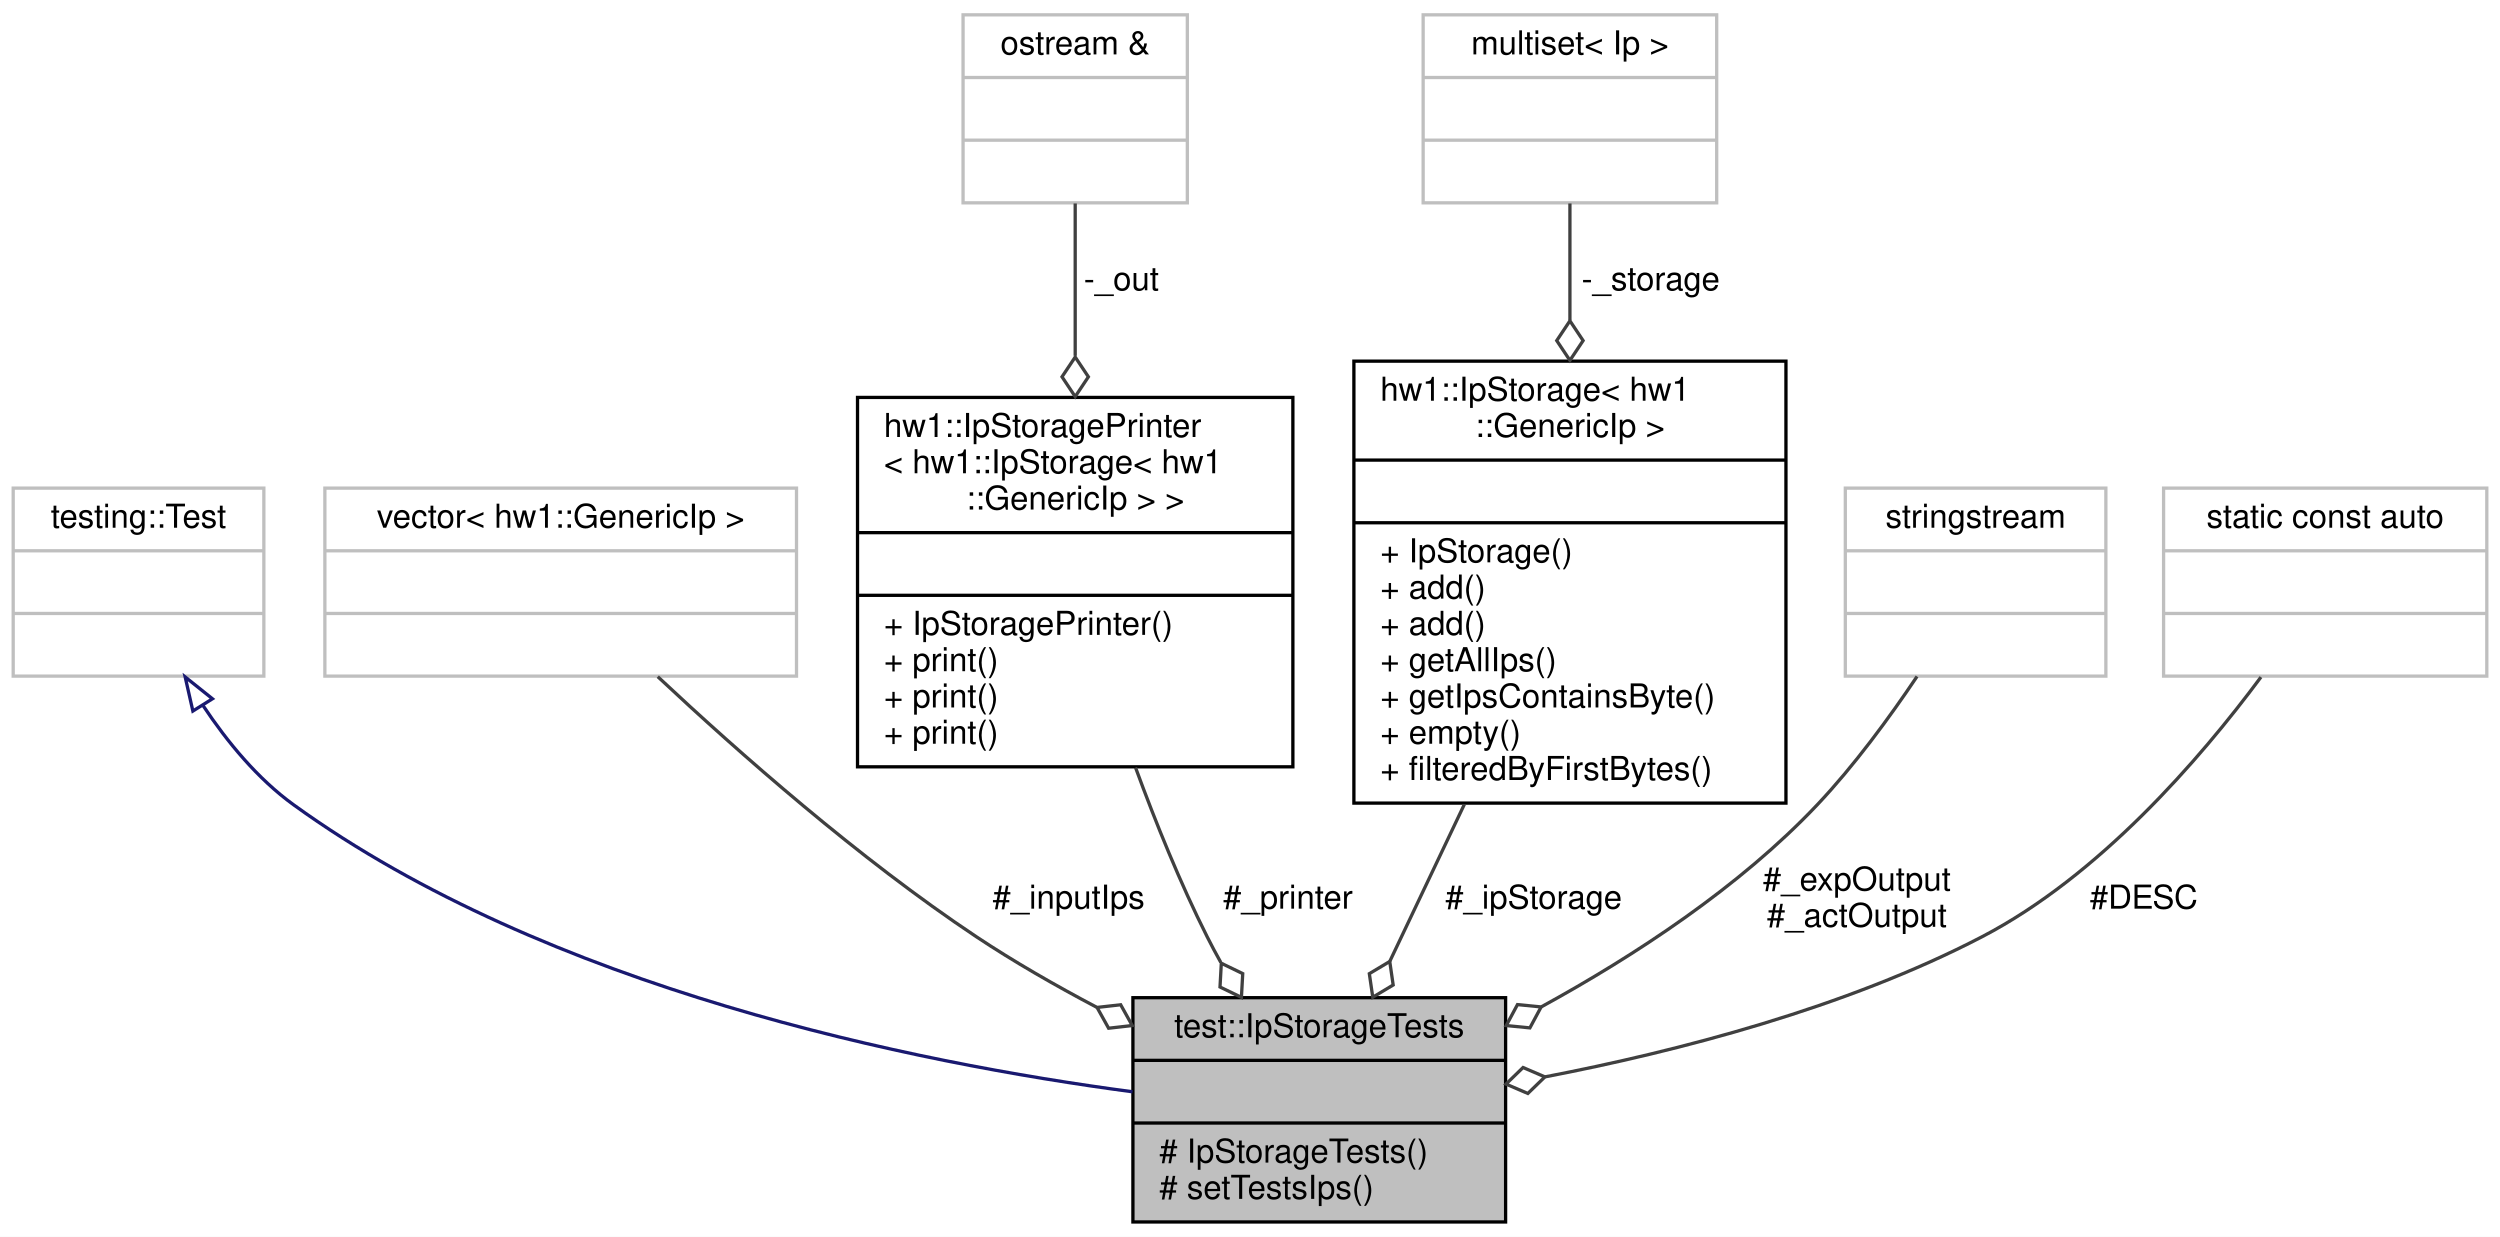
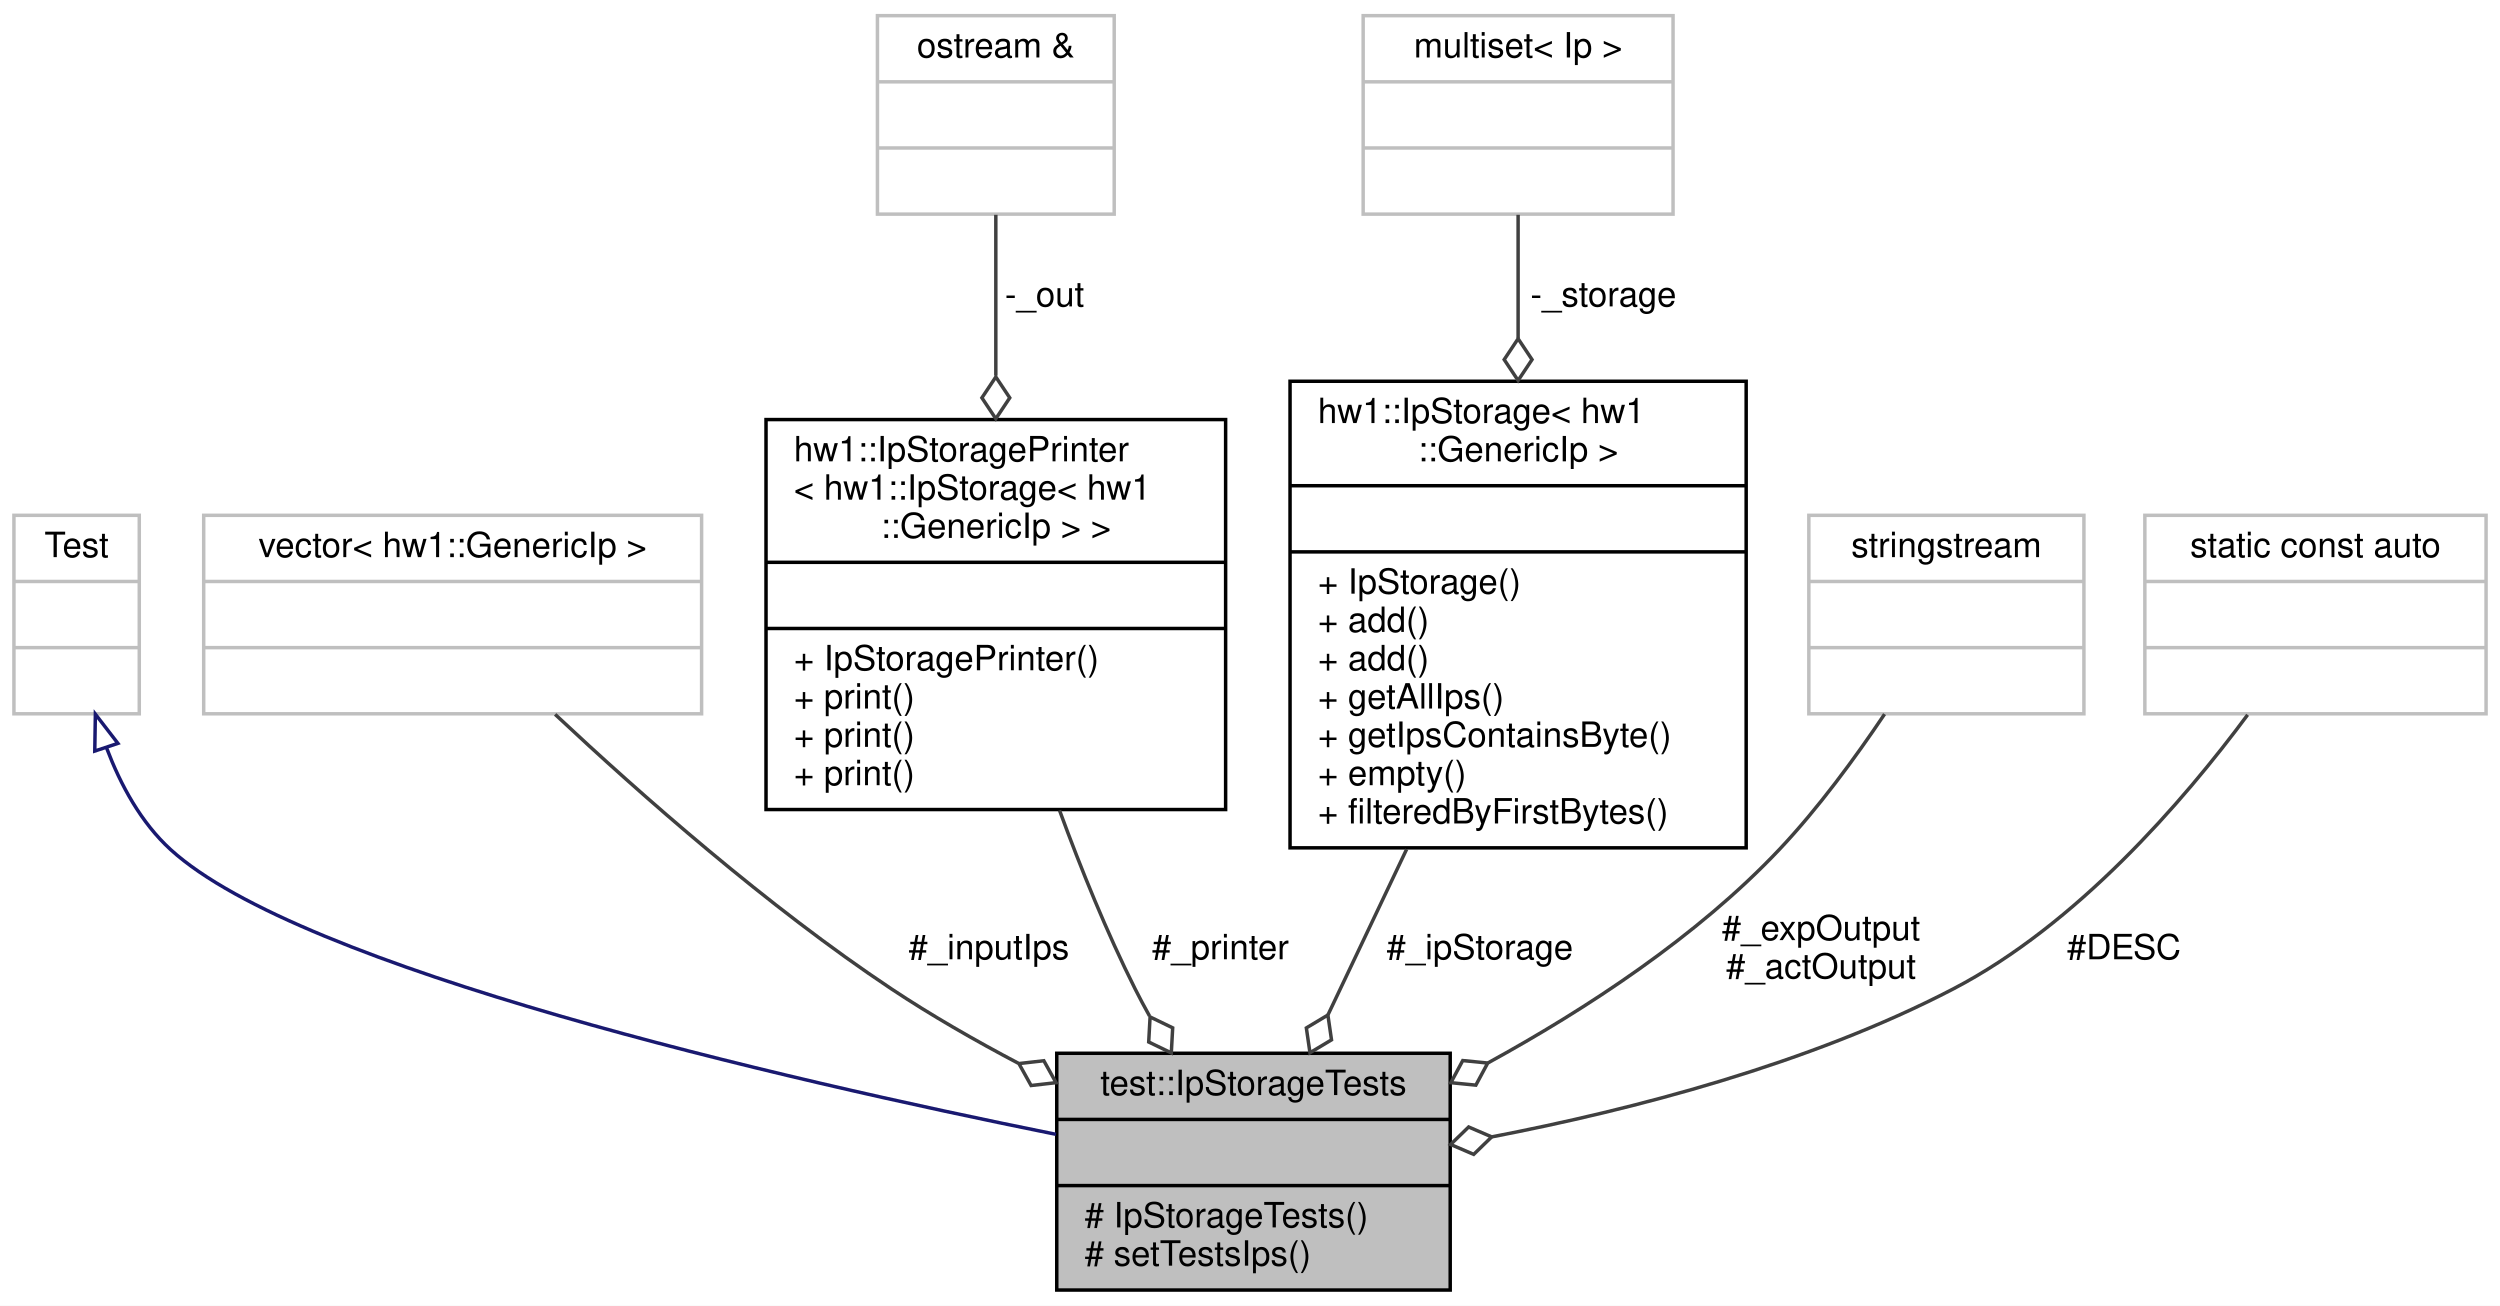
- <svg xmlns="http://www.w3.org/2000/svg" xmlns:xlink="http://www.w3.org/1999/xlink" width="758pt" height="375pt" viewBox="0.00 0.00 758.00 375.00">
+ <svg xmlns="http://www.w3.org/2000/svg" xmlns:xlink="http://www.w3.org/1999/xlink" width="718pt" height="375pt" viewBox="0.00 0.00 718.00 375.00">
  <g id="graph0" class="graph" transform="scale(1 1) rotate(0) translate(4 371)">
-     <polygon fill="#ffffff" stroke="transparent" points="-4,4 -4,-371 754,-371 754,4 -4,4" />
+     <polygon fill="#ffffff" stroke="transparent" points="-4,4 -4,-371 714,-371 714,4 -4,4" />
    <g id="node1" class="node">
      <g id="a_node1">
        <a xlink:title=" ">
-           <polygon fill="#bfbfbf" stroke="#000000" points="339.5,-.5 339.5,-68.5 452.5,-68.5 452.5,-.5 339.5,-.5" />
-           <text text-anchor="middle" x="396" y="-56.5" font-family="Helvetica,sans-Serif" font-size="10.00" fill="#000000">test::IpStorageTests</text>
-           <polyline fill="none" stroke="#000000" points="339.5,-49.5 452.5,-49.5 " />
-           <text text-anchor="middle" x="396" y="-37.5" font-family="Helvetica,sans-Serif" font-size="10.00" fill="#000000"> </text>
-           <polyline fill="none" stroke="#000000" points="339.5,-30.5 452.5,-30.5 " />
-           <text text-anchor="start" x="347.5" y="-18.5" font-family="Helvetica,sans-Serif" font-size="10.00" fill="#000000"># IpStorageTests()</text>
-           <text text-anchor="start" x="347.5" y="-7.5" font-family="Helvetica,sans-Serif" font-size="10.00" fill="#000000"># setTestsIps()</text>
+           <polygon fill="#bfbfbf" stroke="#000000" points="299.5,-.5 299.5,-68.5 412.5,-68.5 412.5,-.5 299.5,-.5" />
+           <text text-anchor="middle" x="356" y="-56.5" font-family="Helvetica,sans-Serif" font-size="10.00" fill="#000000">test::IpStorageTests</text>
+           <polyline fill="none" stroke="#000000" points="299.5,-49.5 412.5,-49.5 " />
+           <text text-anchor="middle" x="356" y="-37.5" font-family="Helvetica,sans-Serif" font-size="10.00" fill="#000000"> </text>
+           <polyline fill="none" stroke="#000000" points="299.5,-30.5 412.5,-30.5 " />
+           <text text-anchor="start" x="307.5" y="-18.5" font-family="Helvetica,sans-Serif" font-size="10.00" fill="#000000"># IpStorageTests()</text>
+           <text text-anchor="start" x="307.5" y="-7.5" font-family="Helvetica,sans-Serif" font-size="10.00" fill="#000000"># setTestsIps()</text>
        </a>
      </g>
    </g>
    <g id="node2" class="node">
      <g id="a_node2">
        <a xlink:title=" ">
-           <polygon fill="#ffffff" stroke="#bfbfbf" points="0,-166 0,-223 76,-223 76,-166 0,-166" />
-           <text text-anchor="middle" x="38" y="-211" font-family="Helvetica,sans-Serif" font-size="10.00" fill="#000000">testing::Test</text>
-           <polyline fill="none" stroke="#bfbfbf" points="0,-204 76,-204 " />
-           <text text-anchor="middle" x="38" y="-192" font-family="Helvetica,sans-Serif" font-size="10.00" fill="#000000"> </text>
-           <polyline fill="none" stroke="#bfbfbf" points="0,-185 76,-185 " />
-           <text text-anchor="middle" x="38" y="-173" font-family="Helvetica,sans-Serif" font-size="10.00" fill="#000000"> </text>
+           <polygon fill="#ffffff" stroke="#bfbfbf" points="0,-166 0,-223 36,-223 36,-166 0,-166" />
+           <text text-anchor="middle" x="18" y="-211" font-family="Helvetica,sans-Serif" font-size="10.00" fill="#000000">Test</text>
+           <polyline fill="none" stroke="#bfbfbf" points="0,-204 36,-204 " />
+           <text text-anchor="middle" x="18" y="-192" font-family="Helvetica,sans-Serif" font-size="10.00" fill="#000000"> </text>
+           <polyline fill="none" stroke="#bfbfbf" points="0,-185 36,-185 " />
+           <text text-anchor="middle" x="18" y="-173" font-family="Helvetica,sans-Serif" font-size="10.00" fill="#000000"> </text>
        </a>
      </g>
    </g>
    <g id="edge1" class="edge">
-       <path fill="none" stroke="#191970" d="M57.597,-157.029C64.914,-146.028 74.133,-134.854 85,-127 162.157,-71.236 272.978,-48.785 339.391,-39.967" />
-       <polygon fill="none" stroke="#191970" points="54.479,-155.415 52.142,-165.748 60.413,-159.128 54.479,-155.415" />
+       <path fill="none" stroke="#191970" d="M26.602,-156.211C30.638,-145.535 36.506,-134.751 45,-127 82.345,-92.922 220.22,-61.156 299.287,-45.214" />
+       <polygon fill="none" stroke="#191970" points="23.217,-155.301 23.389,-165.895 29.86,-157.506 23.217,-155.301" />
    </g>
    <g id="node3" class="node">
      <g id="a_node3">
        <a xlink:title=" ">
-           <polygon fill="#ffffff" stroke="#bfbfbf" points="94.5,-166 94.5,-223 237.5,-223 237.5,-166 94.5,-166" />
-           <text text-anchor="middle" x="166" y="-211" font-family="Helvetica,sans-Serif" font-size="10.00" fill="#000000">vector&lt; hw1::GenericIp &gt;</text>
-           <polyline fill="none" stroke="#bfbfbf" points="94.5,-204 237.5,-204 " />
-           <text text-anchor="middle" x="166" y="-192" font-family="Helvetica,sans-Serif" font-size="10.00" fill="#000000"> </text>
-           <polyline fill="none" stroke="#bfbfbf" points="94.5,-185 237.5,-185 " />
-           <text text-anchor="middle" x="166" y="-173" font-family="Helvetica,sans-Serif" font-size="10.00" fill="#000000"> </text>
+           <polygon fill="#ffffff" stroke="#bfbfbf" points="54.5,-166 54.5,-223 197.5,-223 197.5,-166 54.5,-166" />
+           <text text-anchor="middle" x="126" y="-211" font-family="Helvetica,sans-Serif" font-size="10.00" fill="#000000">vector&lt; hw1::GenericIp &gt;</text>
+           <polyline fill="none" stroke="#bfbfbf" points="54.5,-204 197.5,-204 " />
+           <text text-anchor="middle" x="126" y="-192" font-family="Helvetica,sans-Serif" font-size="10.00" fill="#000000"> </text>
+           <polyline fill="none" stroke="#bfbfbf" points="54.5,-185 197.5,-185 " />
+           <text text-anchor="middle" x="126" y="-173" font-family="Helvetica,sans-Serif" font-size="10.00" fill="#000000"> </text>
        </a>
      </g>
    </g>
    <g id="edge2" class="edge">
-       <path fill="none" stroke="#404040" d="M195.434,-165.829C219.989,-142.815 256.565,-110.568 292,-87 303.397,-79.42 316.037,-72.178 328.465,-65.626" />
-       <polygon fill="none" stroke="#404040" points="328.625,-65.544 332.131,-59.242 339.296,-60.055 335.79,-66.356 328.625,-65.544" />
-       <text text-anchor="middle" x="320" y="-95.5" font-family="Helvetica,sans-Serif" font-size="10.00" fill="#000000"> #_inputIps</text>
+       <path fill="none" stroke="#404040" d="M155.434,-165.829C179.989,-142.815 216.565,-110.568 252,-87 263.397,-79.42 276.037,-72.178 288.465,-65.626" />
+       <polygon fill="none" stroke="#404040" points="288.625,-65.544 292.131,-59.242 299.296,-60.055 295.79,-66.356 288.625,-65.544" />
+       <text text-anchor="middle" x="280" y="-95.5" font-family="Helvetica,sans-Serif" font-size="10.00" fill="#000000"> #_inputIps</text>
    </g>
    <g id="node4" class="node">
      <g id="a_node4">
        <a xlink:href="classhw1_1_1_ip_storage_printer.html" target="_top" xlink:title=" ">
-           <polygon fill="#ffffff" stroke="#000000" points="256,-138.5 256,-250.5 388,-250.5 388,-138.5 256,-138.5" />
-           <text text-anchor="start" x="264" y="-238.5" font-family="Helvetica,sans-Serif" font-size="10.00" fill="#000000">hw1::IpStoragePrinter</text>
-           <text text-anchor="start" x="264" y="-227.5" font-family="Helvetica,sans-Serif" font-size="10.00" fill="#000000">&lt; hw1::IpStorage&lt; hw1</text>
-           <text text-anchor="middle" x="322" y="-216.5" font-family="Helvetica,sans-Serif" font-size="10.00" fill="#000000">::GenericIp &gt; &gt;</text>
-           <polyline fill="none" stroke="#000000" points="256,-209.5 388,-209.5 " />
-           <text text-anchor="middle" x="322" y="-197.5" font-family="Helvetica,sans-Serif" font-size="10.00" fill="#000000"> </text>
-           <polyline fill="none" stroke="#000000" points="256,-190.5 388,-190.5 " />
-           <text text-anchor="start" x="264" y="-178.5" font-family="Helvetica,sans-Serif" font-size="10.00" fill="#000000">+ IpStoragePrinter()</text>
-           <text text-anchor="start" x="264" y="-167.5" font-family="Helvetica,sans-Serif" font-size="10.00" fill="#000000">+ print()</text>
-           <text text-anchor="start" x="264" y="-156.5" font-family="Helvetica,sans-Serif" font-size="10.00" fill="#000000">+ print()</text>
-           <text text-anchor="start" x="264" y="-145.5" font-family="Helvetica,sans-Serif" font-size="10.00" fill="#000000">+ print()</text>
+           <polygon fill="#ffffff" stroke="#000000" points="216,-138.5 216,-250.5 348,-250.5 348,-138.5 216,-138.5" />
+           <text text-anchor="start" x="224" y="-238.5" font-family="Helvetica,sans-Serif" font-size="10.00" fill="#000000">hw1::IpStoragePrinter</text>
+           <text text-anchor="start" x="224" y="-227.5" font-family="Helvetica,sans-Serif" font-size="10.00" fill="#000000">&lt; hw1::IpStorage&lt; hw1</text>
+           <text text-anchor="middle" x="282" y="-216.5" font-family="Helvetica,sans-Serif" font-size="10.00" fill="#000000">::GenericIp &gt; &gt;</text>
+           <polyline fill="none" stroke="#000000" points="216,-209.5 348,-209.5 " />
+           <text text-anchor="middle" x="282" y="-197.5" font-family="Helvetica,sans-Serif" font-size="10.00" fill="#000000"> </text>
+           <polyline fill="none" stroke="#000000" points="216,-190.5 348,-190.5 " />
+           <text text-anchor="start" x="224" y="-178.5" font-family="Helvetica,sans-Serif" font-size="10.00" fill="#000000">+ IpStoragePrinter()</text>
+           <text text-anchor="start" x="224" y="-167.5" font-family="Helvetica,sans-Serif" font-size="10.00" fill="#000000">+ print()</text>
+           <text text-anchor="start" x="224" y="-156.5" font-family="Helvetica,sans-Serif" font-size="10.00" fill="#000000">+ print()</text>
+           <text text-anchor="start" x="224" y="-145.5" font-family="Helvetica,sans-Serif" font-size="10.00" fill="#000000">+ print()</text>
        </a>
      </g>
    </g>
    <g id="edge3" class="edge">
-       <path fill="none" stroke="#404040" d="M340.294,-138.275C346.461,-121.458 353.867,-103.193 362,-87 363.295,-84.421 364.688,-81.811 366.144,-79.206" />
-       <polygon fill="none" stroke="#404040" points="366.302,-78.938 365.906,-71.738 372.399,-68.602 372.796,-75.802 366.302,-78.938" />
-       <text text-anchor="middle" x="386.5" y="-95.5" font-family="Helvetica,sans-Serif" font-size="10.00" fill="#000000"> #_printer</text>
+       <path fill="none" stroke="#404040" d="M300.294,-138.275C306.461,-121.458 313.867,-103.193 322,-87 323.295,-84.421 324.688,-81.811 326.144,-79.206" />
+       <polygon fill="none" stroke="#404040" points="326.302,-78.938 325.906,-71.738 332.399,-68.602 332.796,-75.802 326.302,-78.938" />
+       <text text-anchor="middle" x="346.5" y="-95.5" font-family="Helvetica,sans-Serif" font-size="10.00" fill="#000000"> #_printer</text>
    </g>
    <g id="node5" class="node">
      <g id="a_node5">
        <a xlink:title=" ">
-           <polygon fill="#ffffff" stroke="#bfbfbf" points="288,-309.5 288,-366.5 356,-366.5 356,-309.5 288,-309.5" />
-           <text text-anchor="middle" x="322" y="-354.5" font-family="Helvetica,sans-Serif" font-size="10.00" fill="#000000">ostream &amp;</text>
-           <polyline fill="none" stroke="#bfbfbf" points="288,-347.5 356,-347.5 " />
-           <text text-anchor="middle" x="322" y="-335.5" font-family="Helvetica,sans-Serif" font-size="10.00" fill="#000000"> </text>
-           <polyline fill="none" stroke="#bfbfbf" points="288,-328.5 356,-328.5 " />
-           <text text-anchor="middle" x="322" y="-316.5" font-family="Helvetica,sans-Serif" font-size="10.00" fill="#000000"> </text>
+           <polygon fill="#ffffff" stroke="#bfbfbf" points="248,-309.5 248,-366.5 316,-366.5 316,-309.5 248,-309.5" />
+           <text text-anchor="middle" x="282" y="-354.5" font-family="Helvetica,sans-Serif" font-size="10.00" fill="#000000">ostream &amp;</text>
+           <polyline fill="none" stroke="#bfbfbf" points="248,-347.5 316,-347.5 " />
+           <text text-anchor="middle" x="282" y="-335.5" font-family="Helvetica,sans-Serif" font-size="10.00" fill="#000000"> </text>
+           <polyline fill="none" stroke="#bfbfbf" points="248,-328.5 316,-328.5 " />
+           <text text-anchor="middle" x="282" y="-316.5" font-family="Helvetica,sans-Serif" font-size="10.00" fill="#000000"> </text>
        </a>
      </g>
    </g>
    <g id="edge4" class="edge">
-       <path fill="none" stroke="#404040" d="M322,-309.305C322,-295.944 322,-279.422 322,-263.116" />
-       <polygon fill="none" stroke="#404040" points="322,-262.745 318,-256.745 322,-250.744 326,-256.744 322,-262.745" />
-       <text text-anchor="middle" x="336" y="-283" font-family="Helvetica,sans-Serif" font-size="10.00" fill="#000000"> -_out</text>
+       <path fill="none" stroke="#404040" d="M282,-309.305C282,-295.944 282,-279.422 282,-263.116" />
+       <polygon fill="none" stroke="#404040" points="282,-262.745 278,-256.745 282,-250.744 286,-256.744 282,-262.745" />
+       <text text-anchor="middle" x="296" y="-283" font-family="Helvetica,sans-Serif" font-size="10.00" fill="#000000"> -_out</text>
    </g>
    <g id="node6" class="node">
      <g id="a_node6">
        <a xlink:href="classhw1_1_1_ip_storage.html" target="_top" xlink:title=" ">
-           <polygon fill="#ffffff" stroke="#000000" points="406.5,-127.5 406.5,-261.5 537.5,-261.5 537.5,-127.5 406.5,-127.5" />
-           <text text-anchor="start" x="414.5" y="-249.5" font-family="Helvetica,sans-Serif" font-size="10.00" fill="#000000">hw1::IpStorage&lt; hw1</text>
-           <text text-anchor="middle" x="472" y="-238.5" font-family="Helvetica,sans-Serif" font-size="10.00" fill="#000000">::GenericIp &gt;</text>
-           <polyline fill="none" stroke="#000000" points="406.5,-231.5 537.5,-231.5 " />
-           <text text-anchor="middle" x="472" y="-219.5" font-family="Helvetica,sans-Serif" font-size="10.00" fill="#000000"> </text>
-           <polyline fill="none" stroke="#000000" points="406.5,-212.5 537.5,-212.5 " />
-           <text text-anchor="start" x="414.5" y="-200.5" font-family="Helvetica,sans-Serif" font-size="10.00" fill="#000000">+ IpStorage()</text>
-           <text text-anchor="start" x="414.5" y="-189.5" font-family="Helvetica,sans-Serif" font-size="10.00" fill="#000000">+ add()</text>
-           <text text-anchor="start" x="414.5" y="-178.5" font-family="Helvetica,sans-Serif" font-size="10.00" fill="#000000">+ add()</text>
-           <text text-anchor="start" x="414.5" y="-167.5" font-family="Helvetica,sans-Serif" font-size="10.00" fill="#000000">+ getAllIps()</text>
-           <text text-anchor="start" x="414.5" y="-156.5" font-family="Helvetica,sans-Serif" font-size="10.00" fill="#000000">+ getIpsContainsByte()</text>
-           <text text-anchor="start" x="414.5" y="-145.5" font-family="Helvetica,sans-Serif" font-size="10.00" fill="#000000">+ empty()</text>
-           <text text-anchor="start" x="414.5" y="-134.5" font-family="Helvetica,sans-Serif" font-size="10.00" fill="#000000">+ filteredByFirstBytes()</text>
+           <polygon fill="#ffffff" stroke="#000000" points="366.5,-127.5 366.5,-261.5 497.5,-261.5 497.5,-127.5 366.5,-127.5" />
+           <text text-anchor="start" x="374.5" y="-249.5" font-family="Helvetica,sans-Serif" font-size="10.00" fill="#000000">hw1::IpStorage&lt; hw1</text>
+           <text text-anchor="middle" x="432" y="-238.5" font-family="Helvetica,sans-Serif" font-size="10.00" fill="#000000">::GenericIp &gt;</text>
+           <polyline fill="none" stroke="#000000" points="366.5,-231.5 497.5,-231.5 " />
+           <text text-anchor="middle" x="432" y="-219.5" font-family="Helvetica,sans-Serif" font-size="10.00" fill="#000000"> </text>
+           <polyline fill="none" stroke="#000000" points="366.5,-212.5 497.5,-212.5 " />
+           <text text-anchor="start" x="374.5" y="-200.5" font-family="Helvetica,sans-Serif" font-size="10.00" fill="#000000">+ IpStorage()</text>
+           <text text-anchor="start" x="374.5" y="-189.5" font-family="Helvetica,sans-Serif" font-size="10.00" fill="#000000">+ add()</text>
+           <text text-anchor="start" x="374.5" y="-178.5" font-family="Helvetica,sans-Serif" font-size="10.00" fill="#000000">+ add()</text>
+           <text text-anchor="start" x="374.5" y="-167.5" font-family="Helvetica,sans-Serif" font-size="10.00" fill="#000000">+ getAllIps()</text>
+           <text text-anchor="start" x="374.5" y="-156.5" font-family="Helvetica,sans-Serif" font-size="10.00" fill="#000000">+ getIpsContainsByte()</text>
+           <text text-anchor="start" x="374.5" y="-145.5" font-family="Helvetica,sans-Serif" font-size="10.00" fill="#000000">+ empty()</text>
+           <text text-anchor="start" x="374.5" y="-134.5" font-family="Helvetica,sans-Serif" font-size="10.00" fill="#000000">+ filteredByFirstBytes()</text>
        </a>
      </g>
    </g>
    <g id="edge5" class="edge">
-       <path fill="none" stroke="#404040" d="M439.989,-127.109C432.36,-111.048 424.401,-94.291 417.383,-79.517" />
-       <polygon fill="none" stroke="#404040" points="417.37,-79.489 411.182,-75.785 412.221,-68.649 418.408,-72.353 417.37,-79.489" />
-       <text text-anchor="middle" x="461" y="-95.5" font-family="Helvetica,sans-Serif" font-size="10.00" fill="#000000"> #_ipStorage</text>
+       <path fill="none" stroke="#404040" d="M399.989,-127.109C392.36,-111.048 384.401,-94.291 377.383,-79.517" />
+       <polygon fill="none" stroke="#404040" points="377.37,-79.489 371.182,-75.785 372.221,-68.649 378.408,-72.353 377.37,-79.489" />
+       <text text-anchor="middle" x="421" y="-95.5" font-family="Helvetica,sans-Serif" font-size="10.00" fill="#000000"> #_ipStorage</text>
    </g>
    <g id="node7" class="node">
      <g id="a_node7">
        <a xlink:title=" ">
-           <polygon fill="#ffffff" stroke="#bfbfbf" points="427.5,-309.5 427.5,-366.5 516.5,-366.5 516.5,-309.5 427.5,-309.5" />
-           <text text-anchor="middle" x="472" y="-354.5" font-family="Helvetica,sans-Serif" font-size="10.00" fill="#000000">multiset&lt; Ip &gt;</text>
-           <polyline fill="none" stroke="#bfbfbf" points="427.5,-347.5 516.5,-347.5 " />
-           <text text-anchor="middle" x="472" y="-335.5" font-family="Helvetica,sans-Serif" font-size="10.00" fill="#000000"> </text>
-           <polyline fill="none" stroke="#bfbfbf" points="427.5,-328.5 516.5,-328.5 " />
-           <text text-anchor="middle" x="472" y="-316.5" font-family="Helvetica,sans-Serif" font-size="10.00" fill="#000000"> </text>
+           <polygon fill="#ffffff" stroke="#bfbfbf" points="387.5,-309.5 387.5,-366.5 476.5,-366.5 476.5,-309.5 387.5,-309.5" />
+           <text text-anchor="middle" x="432" y="-354.5" font-family="Helvetica,sans-Serif" font-size="10.00" fill="#000000">multiset&lt; Ip &gt;</text>
+           <polyline fill="none" stroke="#bfbfbf" points="387.5,-347.5 476.5,-347.5 " />
+           <text text-anchor="middle" x="432" y="-335.5" font-family="Helvetica,sans-Serif" font-size="10.00" fill="#000000"> </text>
+           <polyline fill="none" stroke="#bfbfbf" points="387.5,-328.5 476.5,-328.5 " />
+           <text text-anchor="middle" x="432" y="-316.5" font-family="Helvetica,sans-Serif" font-size="10.00" fill="#000000"> </text>
        </a>
      </g>
    </g>
    <g id="edge6" class="edge">
-       <path fill="none" stroke="#404040" d="M472,-309.305C472,-298.892 472,-286.56 472,-273.905" />
-       <polygon fill="none" stroke="#404040" points="472,-273.727 468,-267.727 472,-261.727 476,-267.727 472,-273.727" />
-       <text text-anchor="middle" x="496.5" y="-283" font-family="Helvetica,sans-Serif" font-size="10.00" fill="#000000"> -_storage</text>
+       <path fill="none" stroke="#404040" d="M432,-309.305C432,-298.892 432,-286.56 432,-273.905" />
+       <polygon fill="none" stroke="#404040" points="432,-273.727 428,-267.727 432,-261.727 436,-267.727 432,-273.727" />
+       <text text-anchor="middle" x="456.5" y="-283" font-family="Helvetica,sans-Serif" font-size="10.00" fill="#000000"> -_storage</text>
    </g>
    <g id="node8" class="node">
      <g id="a_node8">
        <a xlink:title=" ">
-           <polygon fill="#ffffff" stroke="#bfbfbf" points="555.5,-166 555.5,-223 634.5,-223 634.5,-166 555.5,-166" />
-           <text text-anchor="middle" x="595" y="-211" font-family="Helvetica,sans-Serif" font-size="10.00" fill="#000000">stringstream</text>
-           <polyline fill="none" stroke="#bfbfbf" points="555.5,-204 634.5,-204 " />
-           <text text-anchor="middle" x="595" y="-192" font-family="Helvetica,sans-Serif" font-size="10.00" fill="#000000"> </text>
-           <polyline fill="none" stroke="#bfbfbf" points="555.5,-185 634.5,-185 " />
-           <text text-anchor="middle" x="595" y="-173" font-family="Helvetica,sans-Serif" font-size="10.00" fill="#000000"> </text>
+           <polygon fill="#ffffff" stroke="#bfbfbf" points="515.5,-166 515.5,-223 594.5,-223 594.5,-166 515.5,-166" />
+           <text text-anchor="middle" x="555" y="-211" font-family="Helvetica,sans-Serif" font-size="10.00" fill="#000000">stringstream</text>
+           <polyline fill="none" stroke="#bfbfbf" points="515.5,-204 594.5,-204 " />
+           <text text-anchor="middle" x="555" y="-192" font-family="Helvetica,sans-Serif" font-size="10.00" fill="#000000"> </text>
+           <polyline fill="none" stroke="#bfbfbf" points="515.5,-185 594.5,-185 " />
+           <text text-anchor="middle" x="555" y="-173" font-family="Helvetica,sans-Serif" font-size="10.00" fill="#000000"> </text>
        </a>
      </g>
    </g>
    <g id="edge7" class="edge">
-       <path fill="none" stroke="#404040" d="M577.247,-165.9C568.82,-153.346 558.16,-138.81 547,-127 523.409,-102.035 491.649,-81.242 463.343,-65.735" />
-       <polygon fill="none" stroke="#404040" points="463.276,-65.7 456.099,-66.406 452.688,-60.053 459.864,-59.347 463.276,-65.7" />
-       <text text-anchor="middle" x="559" y="-101" font-family="Helvetica,sans-Serif" font-size="10.00" fill="#000000"> #_expOutput</text>
-       <text text-anchor="middle" x="559" y="-90" font-family="Helvetica,sans-Serif" font-size="10.00" fill="#000000">#_actOutput</text>
+       <path fill="none" stroke="#404040" d="M537.247,-165.9C528.82,-153.346 518.16,-138.81 507,-127 483.409,-102.035 451.649,-81.242 423.343,-65.735" />
+       <polygon fill="none" stroke="#404040" points="423.276,-65.7 416.099,-66.406 412.688,-60.053 419.864,-59.347 423.276,-65.7" />
+       <text text-anchor="middle" x="519" y="-101" font-family="Helvetica,sans-Serif" font-size="10.00" fill="#000000"> #_expOutput</text>
+       <text text-anchor="middle" x="519" y="-90" font-family="Helvetica,sans-Serif" font-size="10.00" fill="#000000">#_actOutput</text>
    </g>
    <g id="node9" class="node">
      <g id="a_node9">
        <a xlink:title=" ">
-           <polygon fill="#ffffff" stroke="#bfbfbf" points="652,-166 652,-223 750,-223 750,-166 652,-166" />
-           <text text-anchor="middle" x="701" y="-211" font-family="Helvetica,sans-Serif" font-size="10.00" fill="#000000">static const auto</text>
-           <polyline fill="none" stroke="#bfbfbf" points="652,-204 750,-204 " />
-           <text text-anchor="middle" x="701" y="-192" font-family="Helvetica,sans-Serif" font-size="10.00" fill="#000000"> </text>
-           <polyline fill="none" stroke="#bfbfbf" points="652,-185 750,-185 " />
-           <text text-anchor="middle" x="701" y="-173" font-family="Helvetica,sans-Serif" font-size="10.00" fill="#000000"> </text>
+           <polygon fill="#ffffff" stroke="#bfbfbf" points="612,-166 612,-223 710,-223 710,-166 612,-166" />
+           <text text-anchor="middle" x="661" y="-211" font-family="Helvetica,sans-Serif" font-size="10.00" fill="#000000">static const auto</text>
+           <polyline fill="none" stroke="#bfbfbf" points="612,-204 710,-204 " />
+           <text text-anchor="middle" x="661" y="-192" font-family="Helvetica,sans-Serif" font-size="10.00" fill="#000000"> </text>
+           <polyline fill="none" stroke="#bfbfbf" points="612,-185 710,-185 " />
+           <text text-anchor="middle" x="661" y="-173" font-family="Helvetica,sans-Serif" font-size="10.00" fill="#000000"> </text>
        </a>
      </g>
    </g>
    <g id="edge8" class="edge">
-       <path fill="none" stroke="#404040" d="M681.517,-165.702C662.897,-140.626 632.466,-105.477 597,-87 555.604,-65.433 504.693,-52.255 464.467,-44.495" />
-       <polygon fill="none" stroke="#404040" points="464.418,-44.486 457.791,-47.329 452.617,-42.305 459.244,-39.462 464.418,-44.486" />
-       <text text-anchor="middle" x="646" y="-95.5" font-family="Helvetica,sans-Serif" font-size="10.00" fill="#000000"> #DESC</text>
+       <path fill="none" stroke="#404040" d="M641.517,-165.702C622.897,-140.626 592.466,-105.477 557,-87 515.604,-65.433 464.693,-52.255 424.467,-44.495" />
+       <polygon fill="none" stroke="#404040" points="424.418,-44.486 417.791,-47.329 412.617,-42.305 419.244,-39.462 424.418,-44.486" />
+       <text text-anchor="middle" x="606" y="-95.5" font-family="Helvetica,sans-Serif" font-size="10.00" fill="#000000"> #DESC</text>
    </g>
  </g>
</svg>
